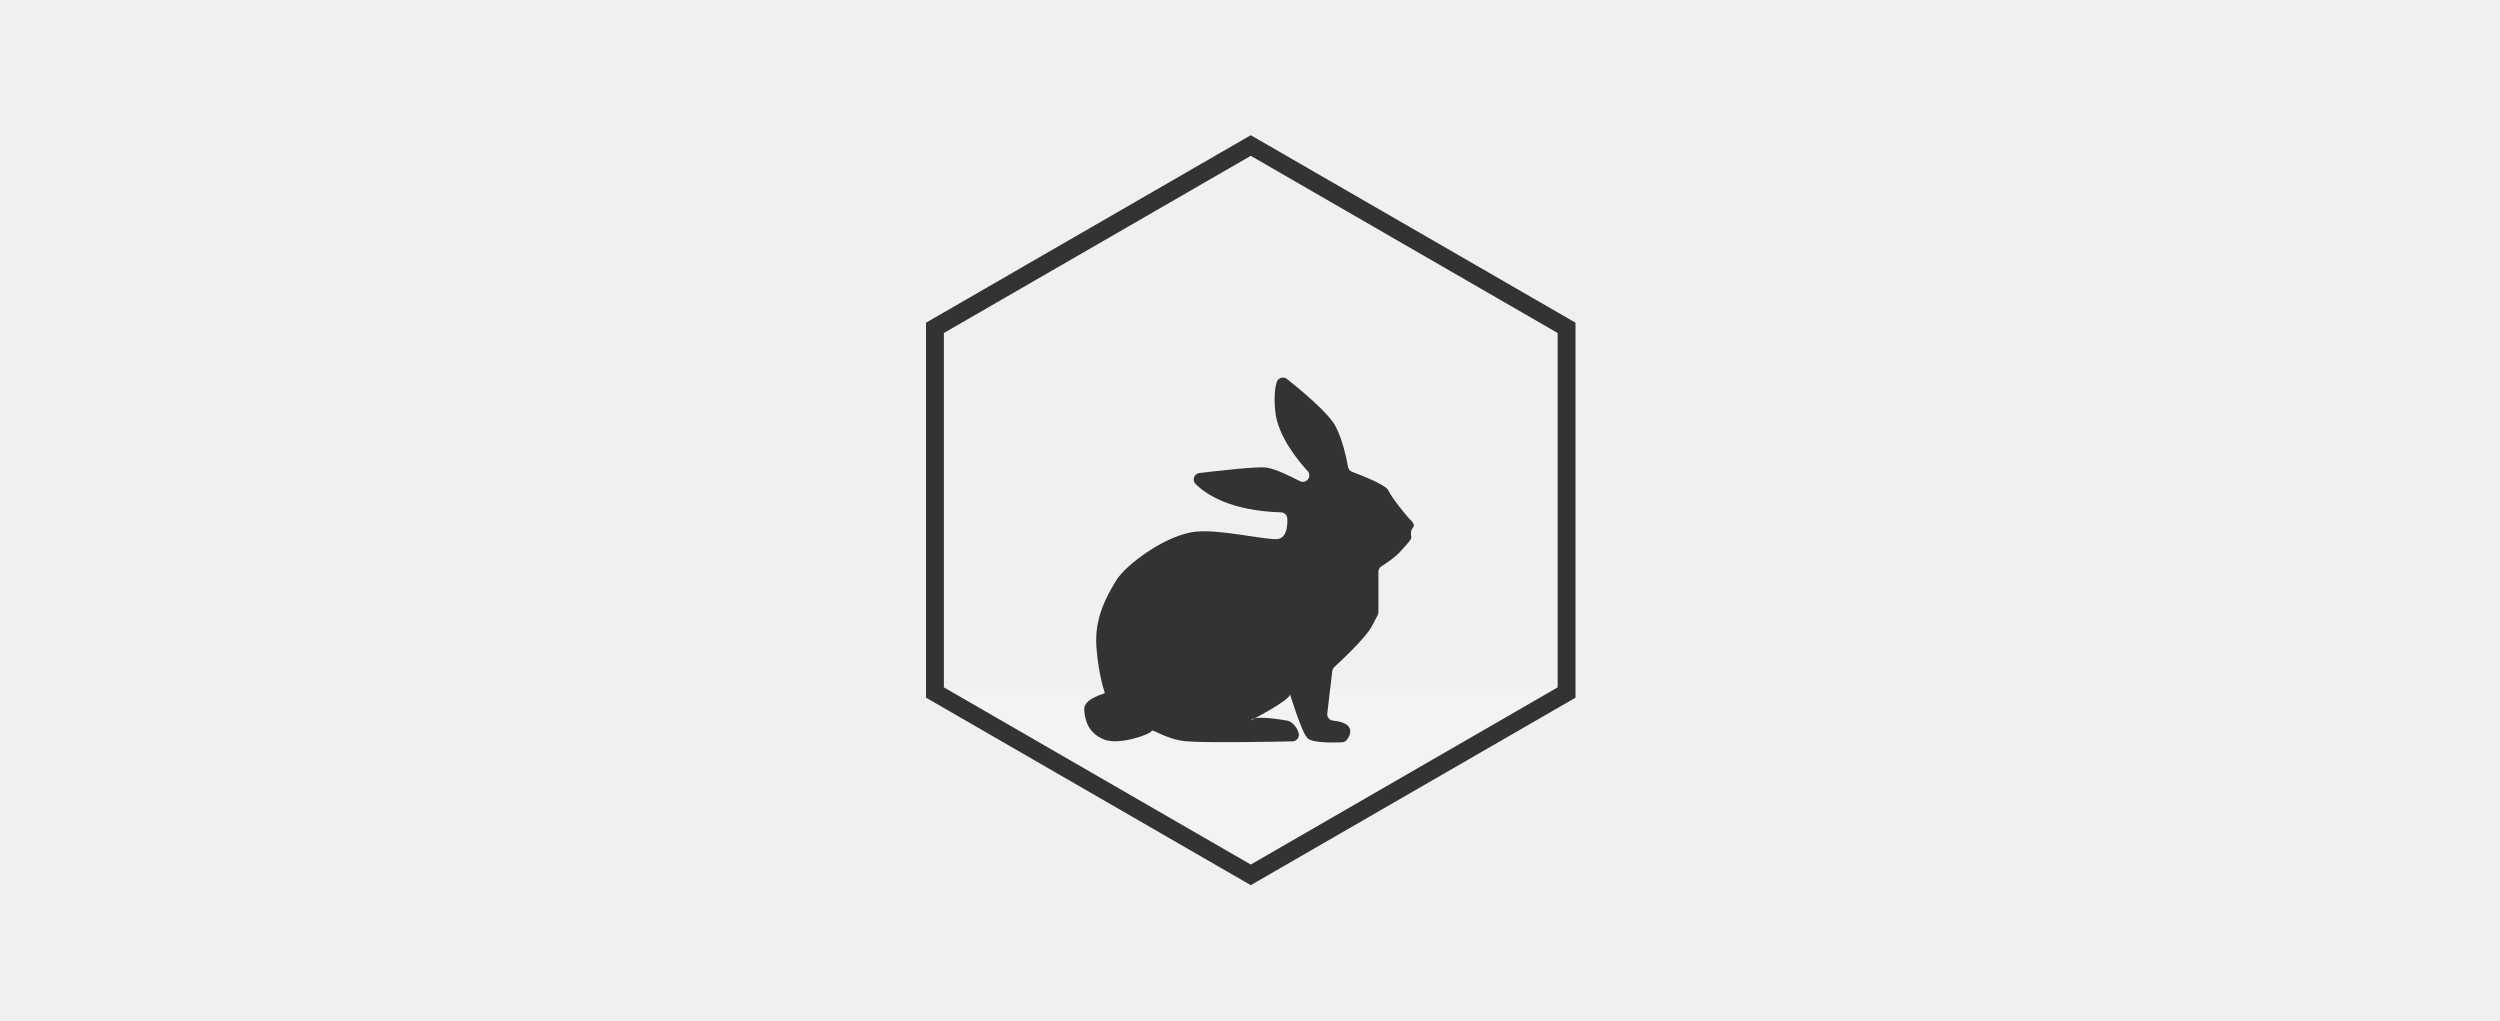
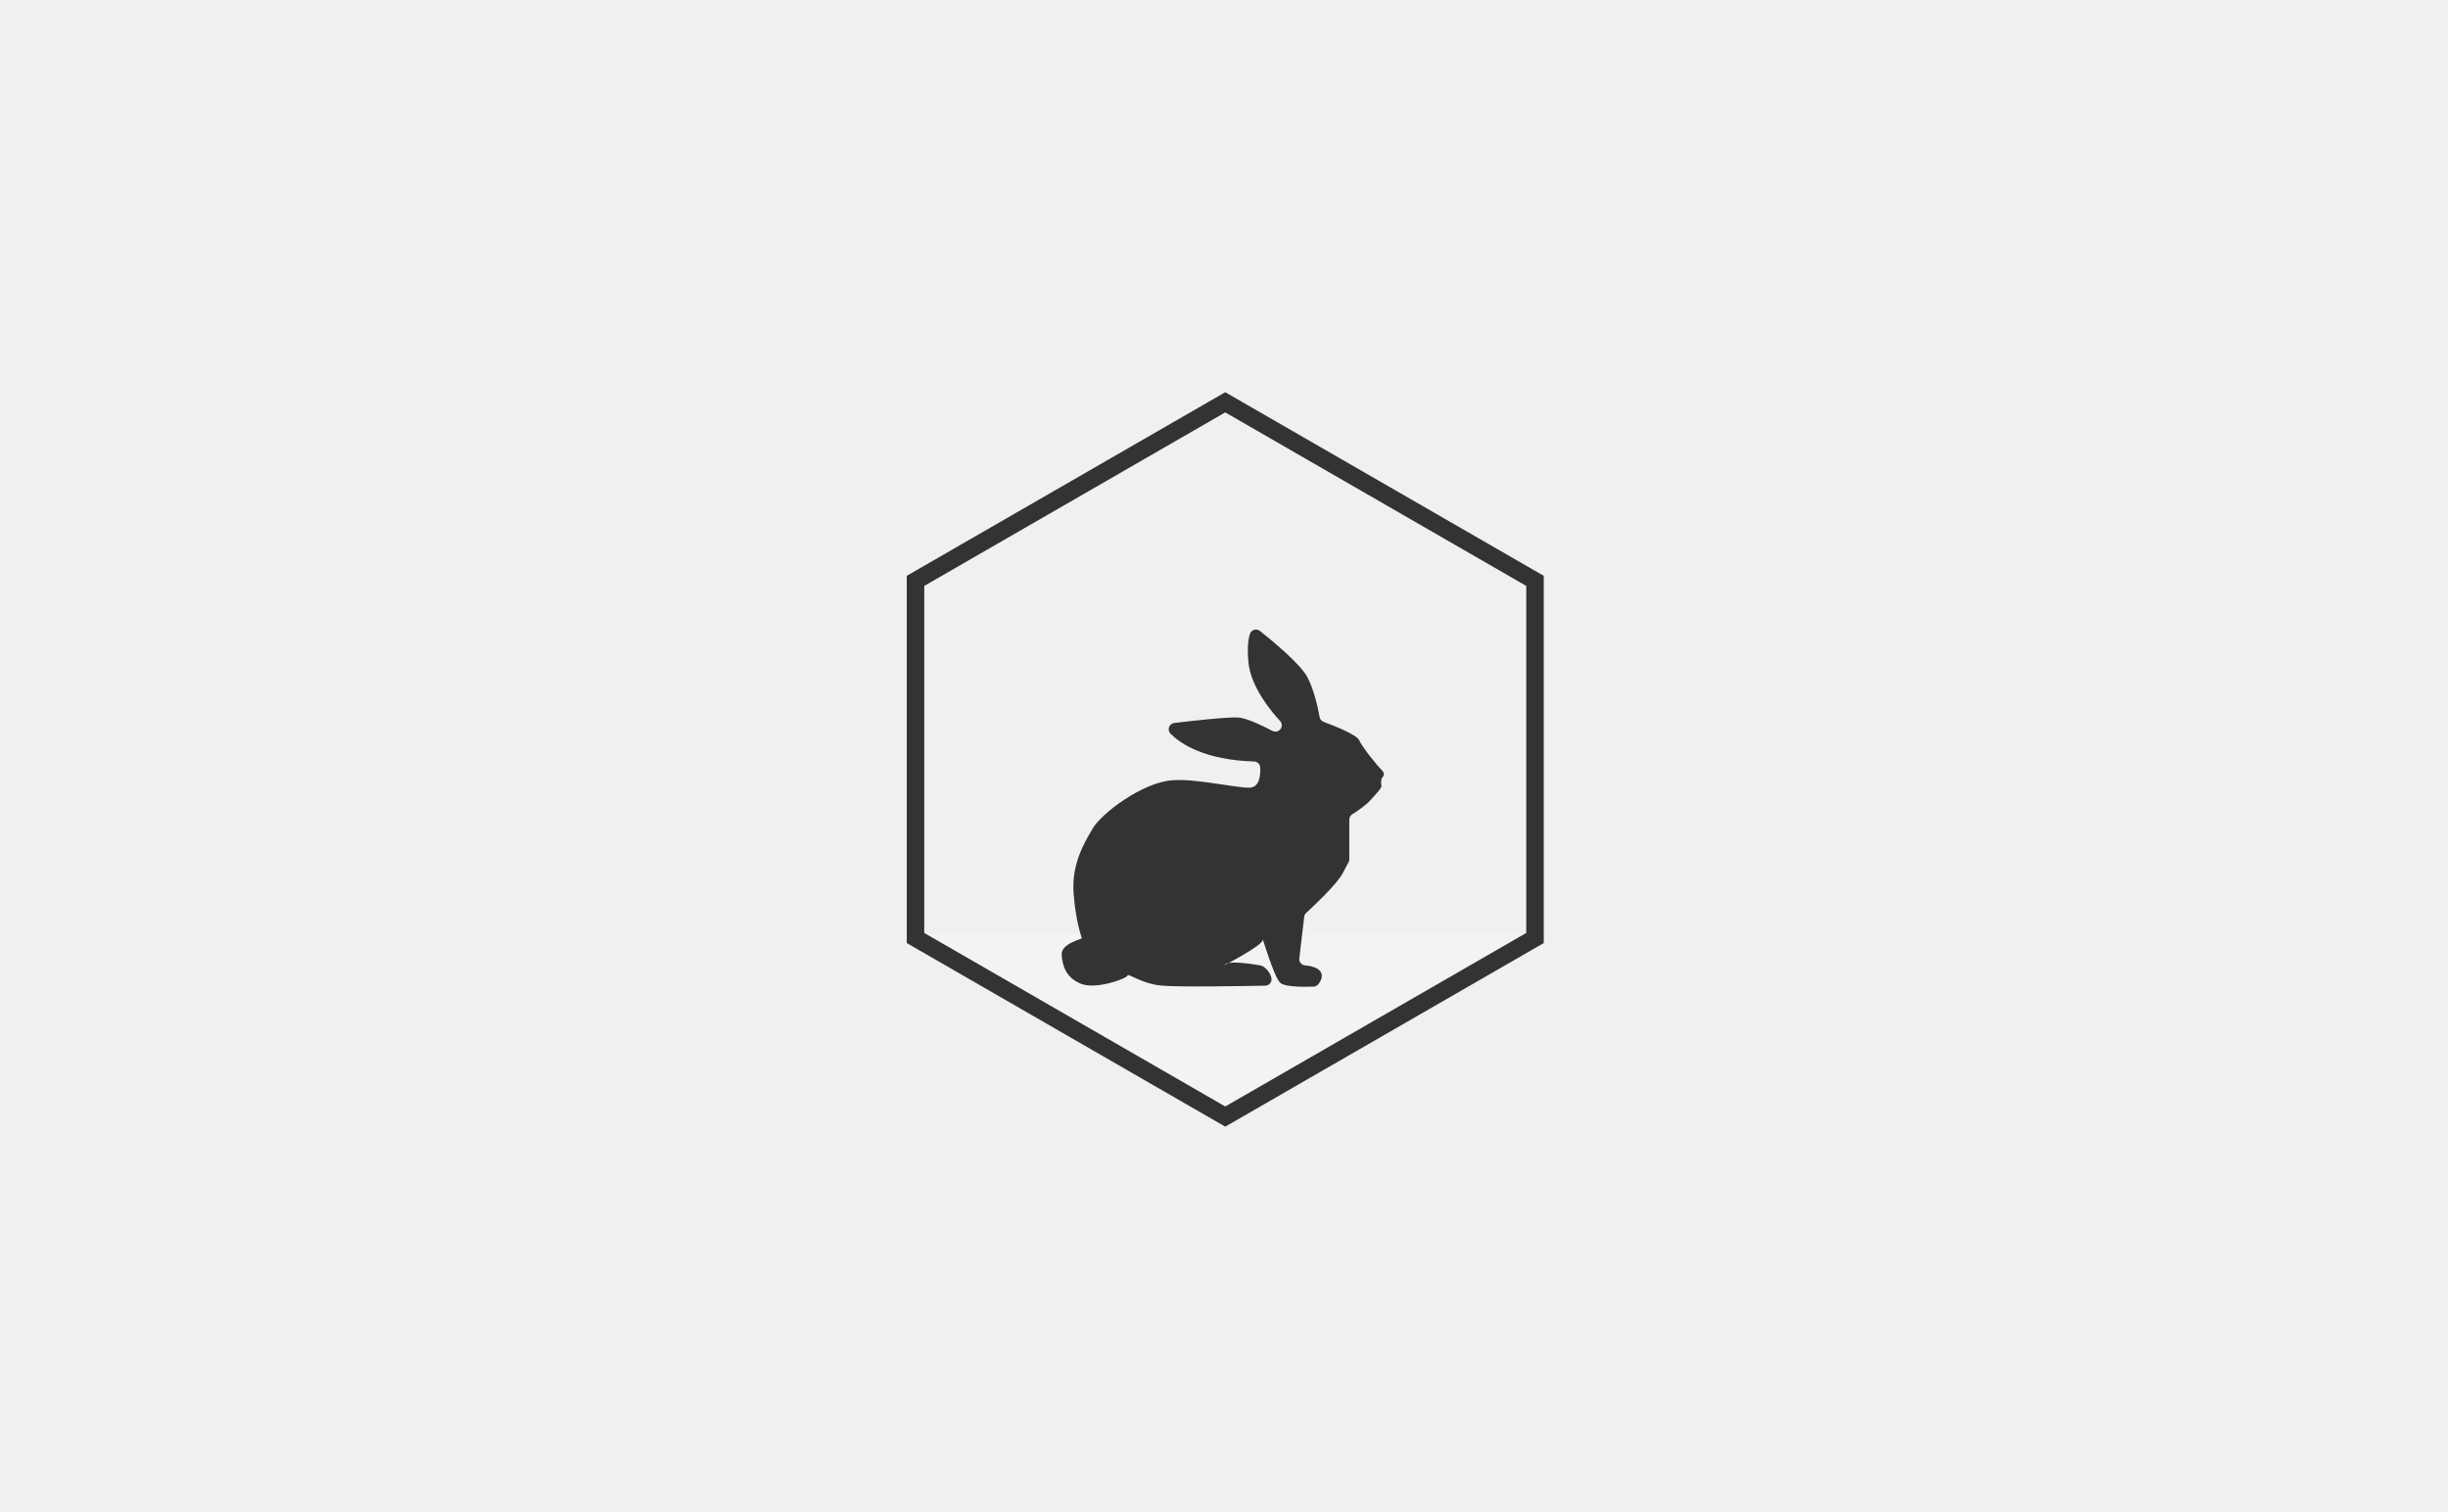
- <svg xmlns="http://www.w3.org/2000/svg" xmlns:xlink="http://www.w3.org/1999/xlink" width="980px" height="400px" viewBox="0 0 980 400" version="1.1">
+ <svg xmlns="http://www.w3.org/2000/svg" xmlns:xlink="http://www.w3.org/1999/xlink" width="980px" height="605px" viewBox="0 0 980 605" version="1.1">
  <defs>
-     <polygon id="path-1" points="127.299 0 254.599 73.496 254.599 220.489 127.299 293.985 6.39488462e-14 220.489 -1.77635684e-14 73.496" />
+     <polygon id="path-1" points="127.299 0 254.599 73.496 254.599 220.489 127.299 293.985 6.03961325e-14 220.489 -2.13162821e-14 73.496" />
  </defs>
  <g id="Page-1" stroke="none" stroke-width="1" fill="none" fill-rule="evenodd">
    <g id="github-banner" transform="translate(-16, -21)">
-       <g id="ground" transform="translate(379, 71)">
+       <g id="ground" transform="translate(379, 175)">
        <mask id="mask-2" fill="white">
          <use xlink:href="#path-1" />
        </mask>
        <g id="Mask" />
        <rect fill="#F3F3F3" mask="url(#mask-2)" x="-30" y="220" width="314" height="82" />
      </g>
-       <path d="M506.299,78.041 L382.5,149.517 L382.5,292.468 L506.299,363.944 L630.099,292.468 L630.099,149.517 L506.299,78.041 Z" id="Polygon" stroke="#343334" stroke-width="7" />
-       <path d="M546.038,205.967 C545.192,205.653 544.578,204.919 544.422,204.033 C543.876,200.937 542.35,193.463 539.564,188.143 C536.755,182.775 525.349,173.396 520.497,169.553 C519.096,168.442 517.024,169.082 516.482,170.783 C515.816,172.871 515.345,176.372 515.899,182.17 C516.838,192.001 525.062,201.829 528.575,205.623 C529.458,206.575 529.475,208.036 528.62,209.012 L528.62,209.012 C527.845,209.898 526.562,210.141 525.517,209.594 C522.388,207.953 515.861,204.714 512.304,204.271 C508.762,203.829 493.76,205.509 486.177,206.415 C484.076,206.666 483.168,209.225 484.664,210.716 C488.875,214.917 498.429,221.22 518.152,221.844 C519.483,221.885 520.566,222.933 520.624,224.258 C520.76,227.341 520.341,232.341 516.199,232.341 C510.208,232.341 494.908,228.641 485.344,229.356 C473.362,230.252 457.186,242.497 453.591,248.469 C449.995,254.442 444.903,263.103 445.802,274.749 C446.7,286.396 449.097,292.369 449.097,292.668 C449.097,292.967 440.709,294.759 441.008,299.237 C441.308,303.717 442.805,308.495 448.797,310.884 C454.788,313.273 467.07,308.793 467.369,307.599 C467.667,306.405 472.761,310.772 480.849,311.575 C487.803,312.265 515.137,311.769 522.659,311.615 C523.851,311.591 524.861,310.745 525.105,309.581 C525.559,307.409 522.707,303.689 520.544,303.493 C520.544,303.493 507.51,301.029 506.311,303.418 C506.311,303.418 521.889,295.354 521.589,293.265 C521.288,291.173 526.082,308.495 528.779,310.586 C530.968,312.284 539.086,312.113 542.058,311.988 C542.82,311.956 543.523,311.589 543.982,310.983 C544.897,309.773 546.069,307.621 544.656,305.809 C543.433,304.241 540.681,303.689 538.599,303.501 C537.172,303.373 536.123,302.113 536.29,300.693 L538.254,284.05 C538.325,283.447 538.609,282.892 539.057,282.481 C541.727,280.026 551.328,271.045 553.642,266.687 L556.042,262.169 C556.236,261.802 556.339,261.394 556.339,260.98 L556.339,253.847 L556.339,245.122 C556.339,244.244 556.793,243.431 557.539,242.965 C559.358,241.831 562.803,239.551 564.726,237.421 C567.422,234.436 569.518,232.345 569.22,231.449 C569.061,230.975 569.079,230.169 569.13,229.513 C569.172,228.978 569.366,228.46 569.729,228.066 C570.199,227.554 570.658,226.562 569.249,225.177 C567.124,223.085 561.431,215.919 560.234,213.231 C559.264,211.053 549.669,207.314 546.038,205.967 L546.038,205.967 Z" id="rabbit" fill="#343334" />
+       <path d="M506.5,182.04 L382.5,253.522 L382.5,396.478 L506.5,467.96 L630.5,396.478 L630.5,253.522 L506.5,182.04 Z" id="Polygon" stroke="#343334" stroke-width="7" />
+       <path d="M545.881,309.951 C545.036,309.638 544.423,308.904 544.267,308.018 C543.722,304.923 542.198,297.453 539.416,292.135 C536.612,286.769 525.223,277.394 520.378,273.552 C518.979,272.443 516.91,273.082 516.369,274.782 C515.704,276.869 515.234,280.369 515.787,286.165 C516.724,295.991 524.936,305.815 528.444,309.607 C529.325,310.559 529.343,312.019 528.489,312.995 L528.489,312.995 C527.715,313.881 526.434,314.124 525.391,313.577 C522.266,311.936 515.748,308.699 512.197,308.256 C508.66,307.814 493.681,309.494 486.11,310.399 C484.012,310.65 483.105,313.207 484.598,314.698 C488.803,318.898 498.343,325.197 518.037,325.821 C519.365,325.863 520.447,326.91 520.505,328.234 C520.641,331.316 520.223,336.314 516.087,336.314 C510.104,336.314 494.827,332.615 485.278,333.33 C473.313,334.226 457.161,346.465 453.572,352.435 C449.982,358.405 444.897,367.063 445.795,378.704 C446.692,390.345 449.085,396.316 449.085,396.615 C449.085,396.914 440.71,398.705 441.008,403.181 C441.307,407.659 442.803,412.435 448.785,414.823 C454.767,417.211 467.031,412.733 467.329,411.539 C467.627,410.346 472.714,414.711 480.789,415.514 C487.733,416.203 515.026,415.707 522.537,415.554 C523.727,415.53 524.735,414.684 524.979,413.521 C525.432,411.349 522.585,407.631 520.425,407.436 C520.425,407.436 507.41,404.973 506.213,407.36 C506.213,407.36 521.767,399.3 521.468,397.211 C521.168,395.121 525.955,412.435 528.647,414.525 C530.833,416.222 538.939,416.051 541.907,415.926 C542.668,415.894 543.37,415.528 543.828,414.922 C544.741,413.713 545.911,411.562 544.501,409.75 C543.28,408.182 540.532,407.631 538.453,407.444 C537.028,407.316 535.98,406.055 536.147,404.637 L538.109,388.001 C538.179,387.398 538.463,386.843 538.91,386.432 C541.576,383.978 551.163,375.002 553.474,370.645 L555.869,366.129 C556.063,365.762 556.166,365.355 556.166,364.94 L556.166,357.811 L556.166,349.09 C556.166,348.211 556.619,347.399 557.365,346.934 C559.18,345.8 562.621,343.521 564.541,341.392 C567.233,338.408 569.326,336.317 569.028,335.422 C568.869,334.948 568.887,334.142 568.938,333.487 C568.98,332.952 569.174,332.434 569.536,332.041 C570.005,331.529 570.464,330.537 569.057,329.152 C566.935,327.062 561.251,319.899 560.055,317.212 C559.087,315.035 549.506,311.298 545.881,309.951 L545.881,309.951 Z" id="rabbit" fill="#343334" />
    </g>
  </g>
</svg>
